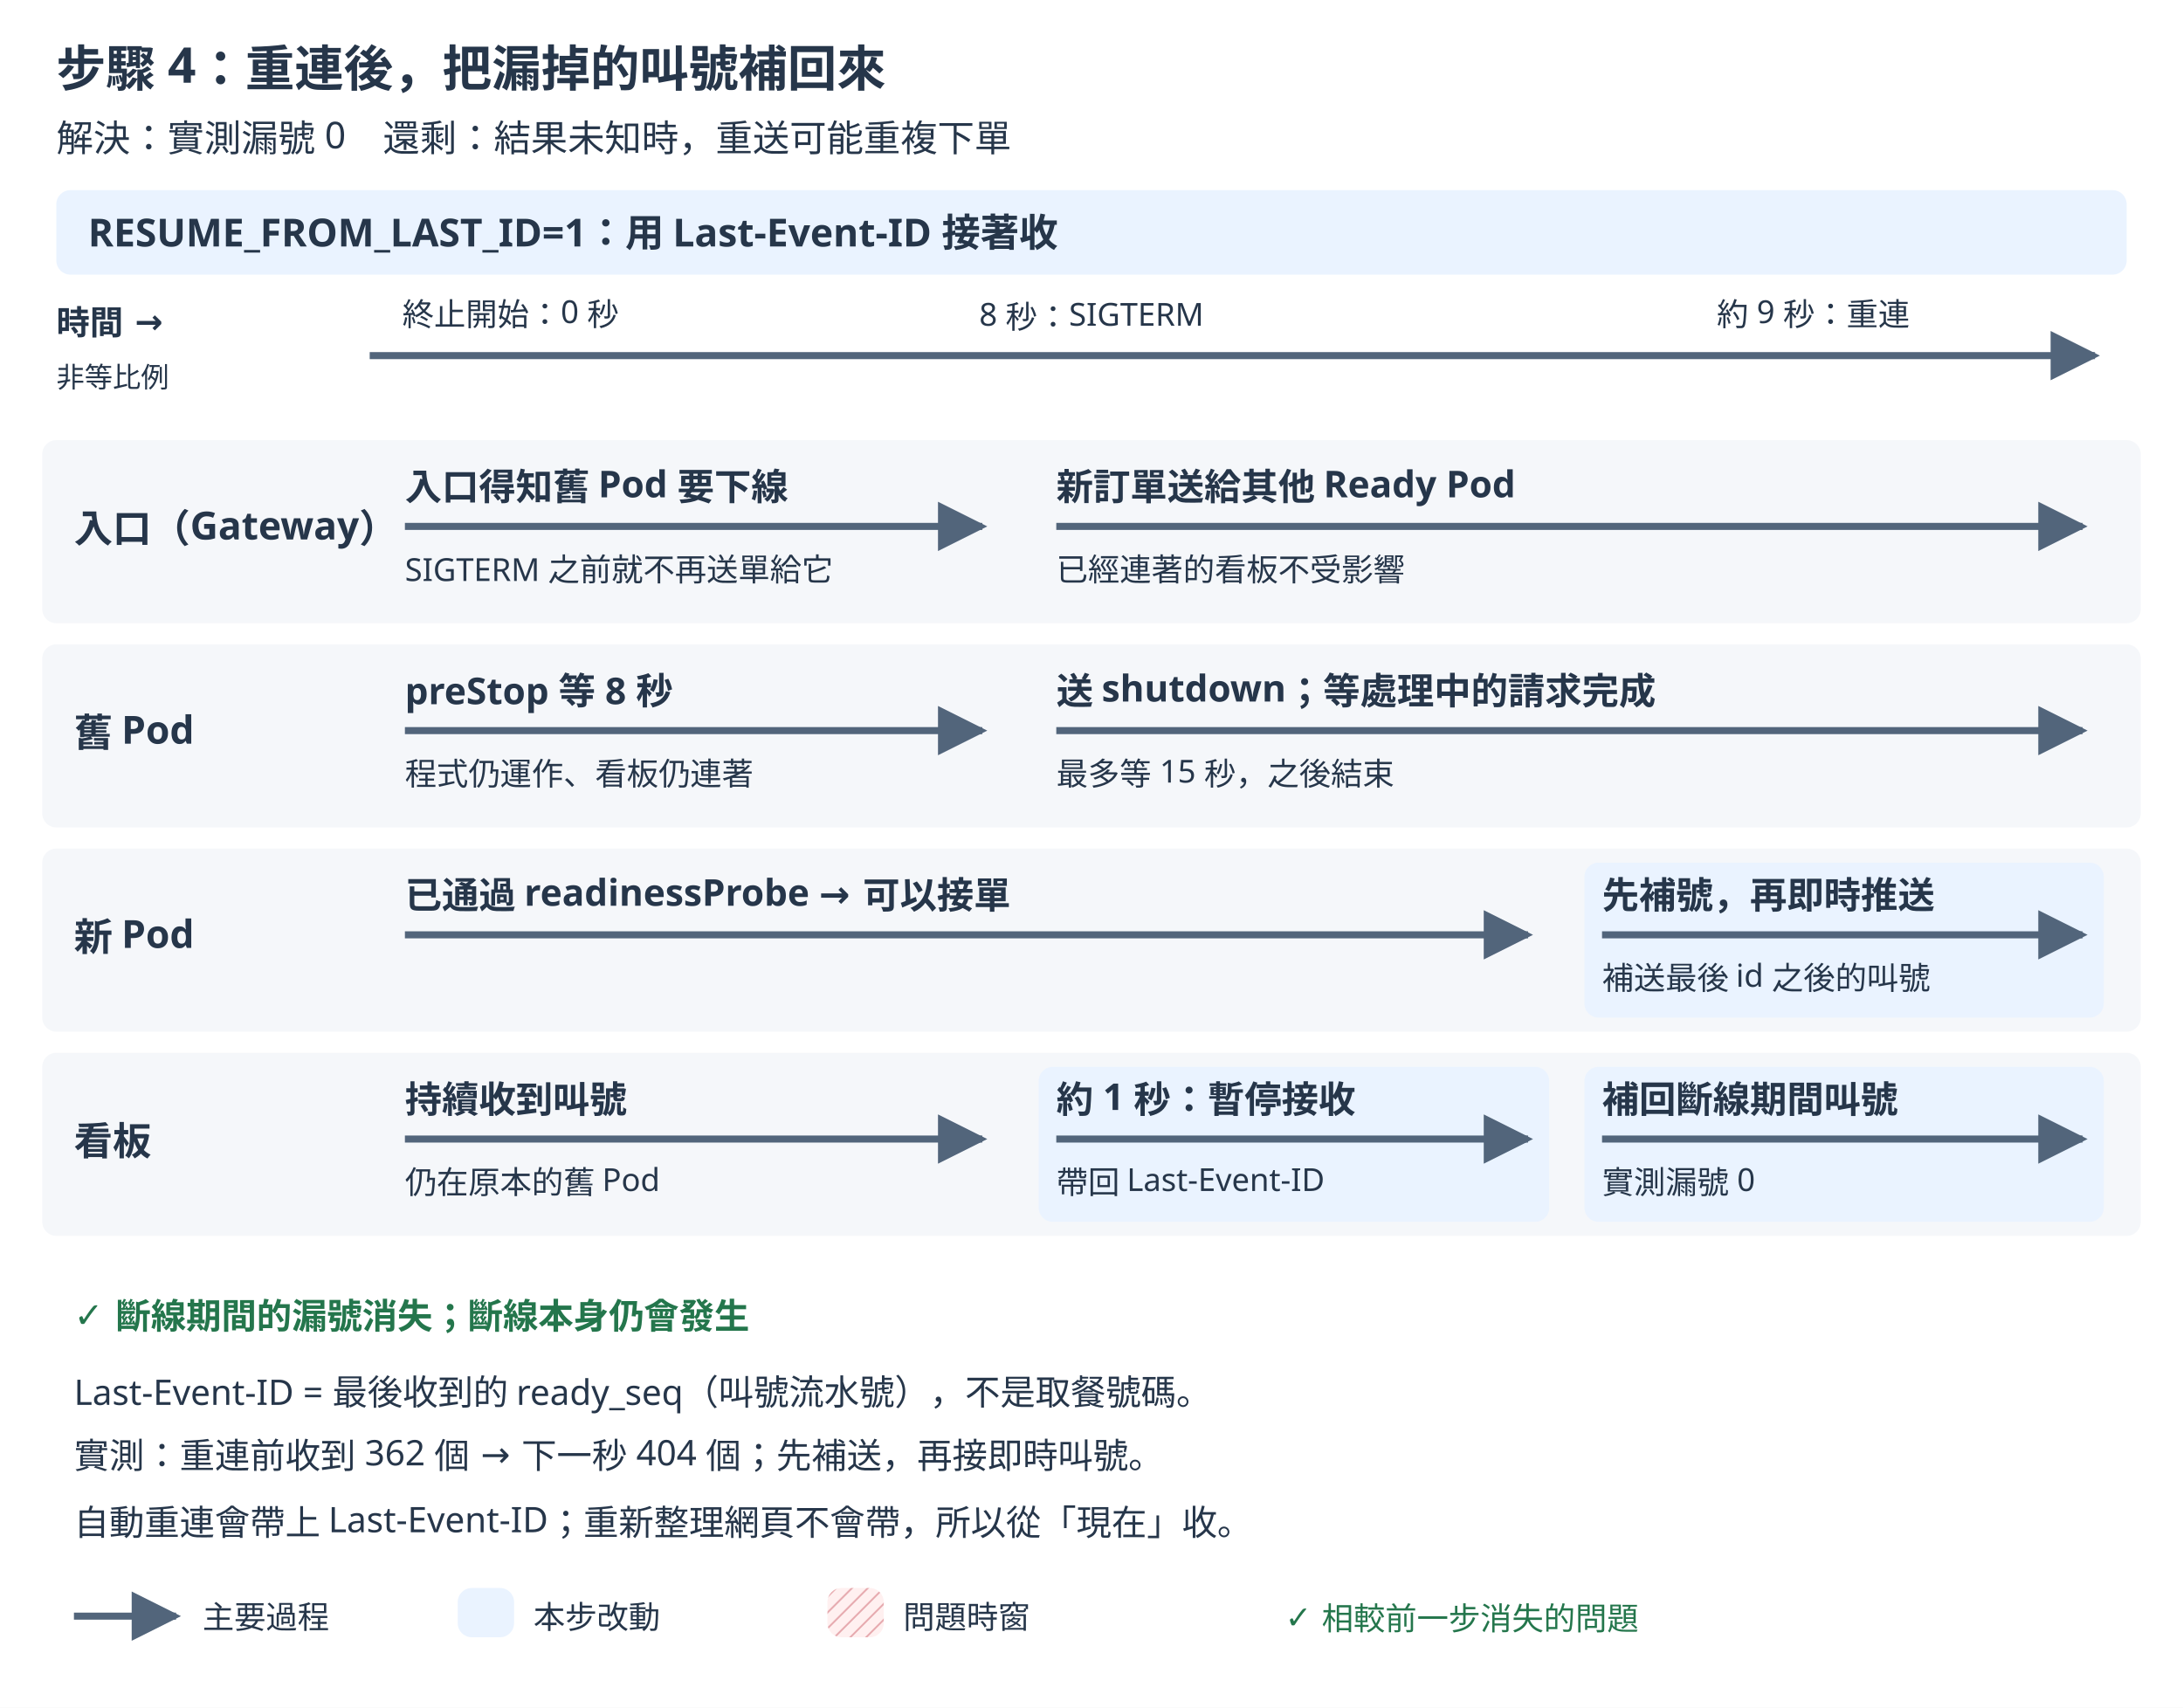
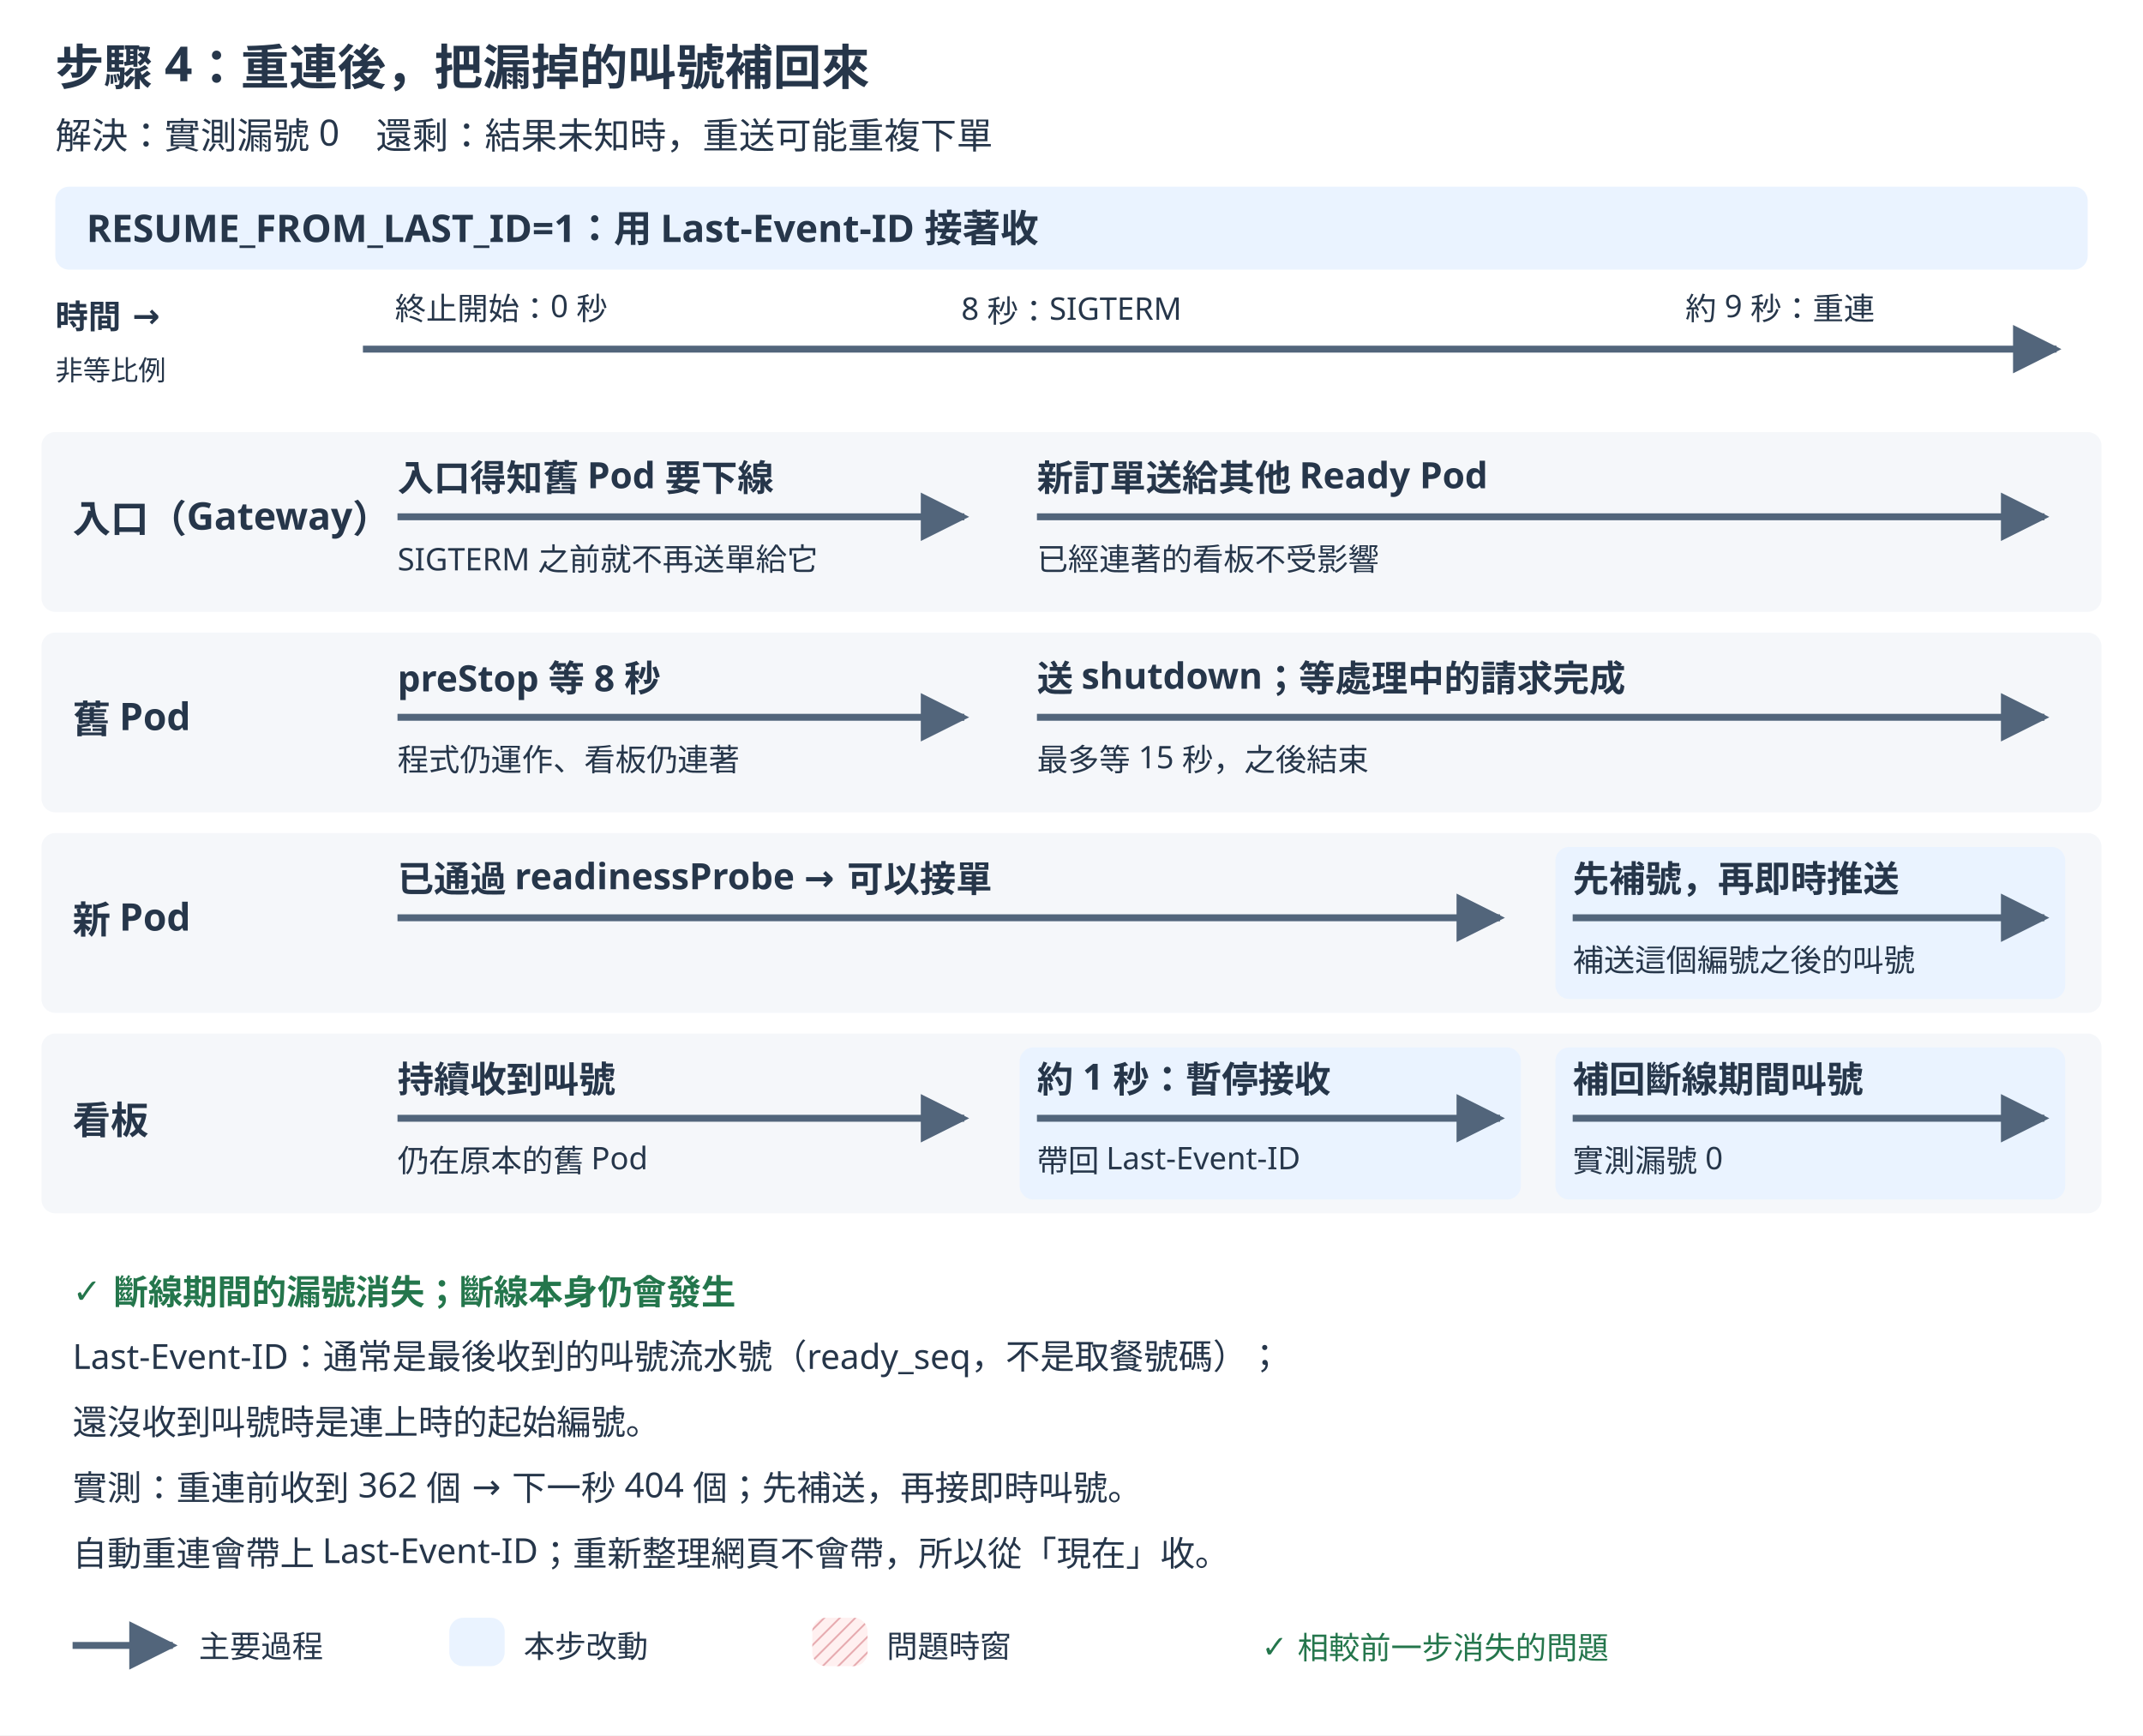
- <svg xmlns="http://www.w3.org/2000/svg" width="1240" height="970" viewBox="0 0 1240 970" role="img" aria-labelledby="title desc" font-family="Noto Sans TC, PingFang TC, Microsoft JhengHei, WenQuanYi Zen Hei, sans-serif">
+ <svg xmlns="http://www.w3.org/2000/svg" width="1240" height="1004" viewBox="0 0 1240 1004" role="img" aria-labelledby="title desc" font-family="Noto Sans TC, PingFang TC, Microsoft JhengHei, WenQuanYi Zen Hei, sans-serif">
  <defs>
    <marker id="arrow" viewBox="0 0 10 10" refX="9" refY="5" markerWidth="7" markerHeight="7" orient="auto-start-reverse">
      <path d="M 0 0 L 10 5 L 0 10 z" fill="#52657b" />
    </marker>
    <pattern id="hatch" width="9" height="9" patternUnits="userSpaceOnUse">
      <rect width="9" height="9" fill="#fff0f0" />
      <path d="M-2,2 L2,-2 M0,9 L9,0 M7,11 L11,7" stroke="#e6a9ae" stroke-width="1" />
    </pattern>
  </defs>
-   <rect width="1240" height="970" fill="white" />
+   <rect width="1240" height="1004" fill="white" />
  <text x="32" y="49" font-size="28" fill="#26364a" text-anchor="start" font-weight="700">步驟 4：重連後，把漏掉的叫號補回來</text>
  <text x="32" y="86" font-size="21" fill="#26364a" text-anchor="start">解決：實測漏號 0　還剩：結果未知時，重送可能重複下單</text>
  <rect x="32" y="108" width="1176" height="48" rx="8" fill="#eaf3ff" />
  <text x="50" y="140" font-size="22" fill="#26364a" text-anchor="start" font-weight="700">RESUME_FROM_LAST_ID=1：用 Last-Event-ID 接著收</text>
  <text x="32" y="190" font-size="19" fill="#26364a" text-anchor="start" font-weight="700">時間 →</text>
  <path d="M210,202 H1190" fill="none" stroke="#52657b" stroke-width="4" marker-end="url(#arrow)" />
  <text x="290" y="185" font-size="18" fill="#26364a" text-anchor="middle">終止開始：0 秒</text>
  <text x="620" y="185" font-size="18" fill="#26364a" text-anchor="middle">8 秒：SIGTERM</text>
  <text x="1030" y="185" font-size="18" fill="#26364a" text-anchor="middle">約 9 秒：重連</text>
  <text x="32" y="220" font-size="16" fill="#26364a" text-anchor="start">非等比例</text>
  <rect x="24" y="250" width="1192" height="104" rx="8" fill="#f5f7fa" />
  <text x="42" y="308" font-size="22" fill="#26364a" text-anchor="start" font-weight="700">入口（Gateway）</text>
  <rect x="24" y="366" width="1192" height="104" rx="8" fill="#f5f7fa" />
  <text x="42" y="424" font-size="22" fill="#26364a" text-anchor="start" font-weight="700">舊 Pod</text>
  <rect x="24" y="482" width="1192" height="104" rx="8" fill="#f5f7fa" />
  <text x="42" y="540" font-size="22" fill="#26364a" text-anchor="start" font-weight="700">新 Pod</text>
  <rect x="24" y="598" width="1192" height="104" rx="8" fill="#f5f7fa" />
  <text x="42" y="656" font-size="22" fill="#26364a" text-anchor="start" font-weight="700">看板</text>
-   <path d="M42,918 H100" fill="none" stroke="#52657b" stroke-width="4" marker-end="url(#arrow)" />
-   <text x="115" y="925" font-size="18" fill="#26364a" text-anchor="start">主要過程</text>
-   <rect x="260" y="902" width="32" height="28" rx="8" fill="#eaf3ff" />
-   <text x="303" y="925" font-size="18" fill="#26364a" text-anchor="start">本步改動</text>
-   <rect x="470" y="902" width="32" height="28" rx="8" fill="url(#hatch)" />
-   <text x="513" y="925" font-size="18" fill="#26364a" text-anchor="start">問題時窗</text>
-   <text x="730" y="925" font-size="18" fill="#24764c" text-anchor="start">✓ 相較前一步消失的問題</text>
+   <path d="M42,952 H100" fill="none" stroke="#52657b" stroke-width="4" marker-end="url(#arrow)" />
+   <text x="115" y="959" font-size="18" fill="#26364a" text-anchor="start">主要過程</text>
+   <rect x="260" y="936" width="32" height="28" rx="8" fill="#eaf3ff" />
+   <text x="303" y="959" font-size="18" fill="#26364a" text-anchor="start">本步改動</text>
+   <rect x="470" y="936" width="32" height="28" rx="8" fill="url(#hatch)" />
+   <text x="513" y="959" font-size="18" fill="#26364a" text-anchor="start">問題時窗</text>
+   <text x="730" y="959" font-size="18" fill="#24764c" text-anchor="start">✓ 相較前一步消失的問題</text>
  <text x="230" y="284" font-size="21" fill="#26364a" text-anchor="start" font-weight="700">入口得知舊 Pod 要下線</text>
  <path d="M230,299 H558" fill="none" stroke="#52657b" stroke-width="4" marker-end="url(#arrow)" />
  <text x="230" y="330" font-size="18" fill="#26364a" text-anchor="start">SIGTERM 之前就不再送單給它</text>
  <text x="600" y="284" font-size="21" fill="#26364a" text-anchor="start" font-weight="700">新訂單送給其他 Ready Pod</text>
  <path d="M600,299 H1183" fill="none" stroke="#52657b" stroke-width="4" marker-end="url(#arrow)" />
  <text x="600" y="330" font-size="18" fill="#26364a" text-anchor="start">已經連著的看板不受影響</text>
  <text x="230" y="400" font-size="21" fill="#26364a" text-anchor="start" font-weight="700">preStop 等 8 秒</text>
  <path d="M230,415 H558" fill="none" stroke="#52657b" stroke-width="4" marker-end="url(#arrow)" />
  <text x="230" y="446" font-size="18" fill="#26364a" text-anchor="start">程式仍運作、看板仍連著</text>
  <text x="600" y="400" font-size="21" fill="#26364a" text-anchor="start" font-weight="700">送 shutdown；等處理中的請求完成</text>
  <path d="M600,415 H1183" fill="none" stroke="#52657b" stroke-width="4" marker-end="url(#arrow)" />
  <text x="600" y="446" font-size="18" fill="#26364a" text-anchor="start">最多等 15 秒，之後結束</text>
  <text x="230" y="516" font-size="21" fill="#26364a" text-anchor="start" font-weight="700">已通過 readinessProbe → 可以接單</text>
  <path d="M230,531 H868" fill="none" stroke="#52657b" stroke-width="4" marker-end="url(#arrow)" />
  <rect x="900" y="490" width="295" height="88" rx="8" fill="#eaf3ff" />
  <text x="910" y="516" font-size="21" fill="#26364a" text-anchor="start" font-weight="700">先補號，再即時推送</text>
  <path d="M910,531 H1183" fill="none" stroke="#52657b" stroke-width="4" marker-end="url(#arrow)" />
-   <text x="910" y="562" font-size="18" fill="#26364a" text-anchor="start">補送最後 id 之後的叫號</text>
+   <text x="910" y="562" font-size="18" fill="#26364a" text-anchor="start">補送這個編號之後的叫號</text>
  <text x="230" y="632" font-size="21" fill="#26364a" text-anchor="start" font-weight="700">持續收到叫號</text>
  <path d="M230,647 H558" fill="none" stroke="#52657b" stroke-width="4" marker-end="url(#arrow)" />
  <text x="230" y="678" font-size="18" fill="#26364a" text-anchor="start">仍在原本的舊 Pod</text>
  <rect x="590" y="606" width="290" height="88" rx="8" fill="#eaf3ff" />
  <text x="600" y="632" font-size="21" fill="#26364a" text-anchor="start" font-weight="700">約 1 秒：暫停接收</text>
  <path d="M600,647 H868" fill="none" stroke="#52657b" stroke-width="4" marker-end="url(#arrow)" />
  <text x="600" y="678" font-size="18" fill="#26364a" text-anchor="start">帶回 Last-Event-ID</text>
  <rect x="900" y="606" width="295" height="88" rx="8" fill="#eaf3ff" />
  <text x="910" y="632" font-size="21" fill="#26364a" text-anchor="start" font-weight="700">補回斷線期間叫號</text>
  <path d="M910,647 H1183" fill="none" stroke="#52657b" stroke-width="4" marker-end="url(#arrow)" />
  <text x="910" y="678" font-size="18" fill="#26364a" text-anchor="start">實測漏號 0</text>
  <text x="42" y="754" font-size="20" fill="#24764c" text-anchor="start" font-weight="700">✓ 斷線期間的漏號消失；斷線本身仍會發生</text>
-   <text x="42" y="798" font-size="20" fill="#26364a" text-anchor="start">Last-Event-ID = 最後收到的 ready_seq（叫號流水號），不是取餐號碼。</text>
-   <text x="42" y="834" font-size="20" fill="#26364a" text-anchor="start">實測：重連前收到 362 個 → 下一秒 404 個；先補送，再接即時叫號。</text>
-   <text x="42" y="872" font-size="20" fill="#26364a" text-anchor="start">自動重連會帶上 Last-Event-ID；重新整理網頁不會帶，所以從「現在」收。</text>
+   <text x="42" y="792" font-size="20" fill="#26364a" text-anchor="start">Last-Event-ID：通常是最後收到的叫號流水號（ready_seq，不是取餐號碼）；</text>
+   <text x="42" y="830" font-size="20" fill="#26364a" text-anchor="start">還沒收到叫號時是連上時的起始編號。</text>
+   <text x="42" y="868" font-size="20" fill="#26364a" text-anchor="start">實測：重連前收到 362 個 → 下一秒 404 個；先補送，再接即時叫號。</text>
+   <text x="42" y="906" font-size="20" fill="#26364a" text-anchor="start">自動重連會帶上 Last-Event-ID；重新整理網頁不會帶，所以從「現在」收。</text>
</svg>
